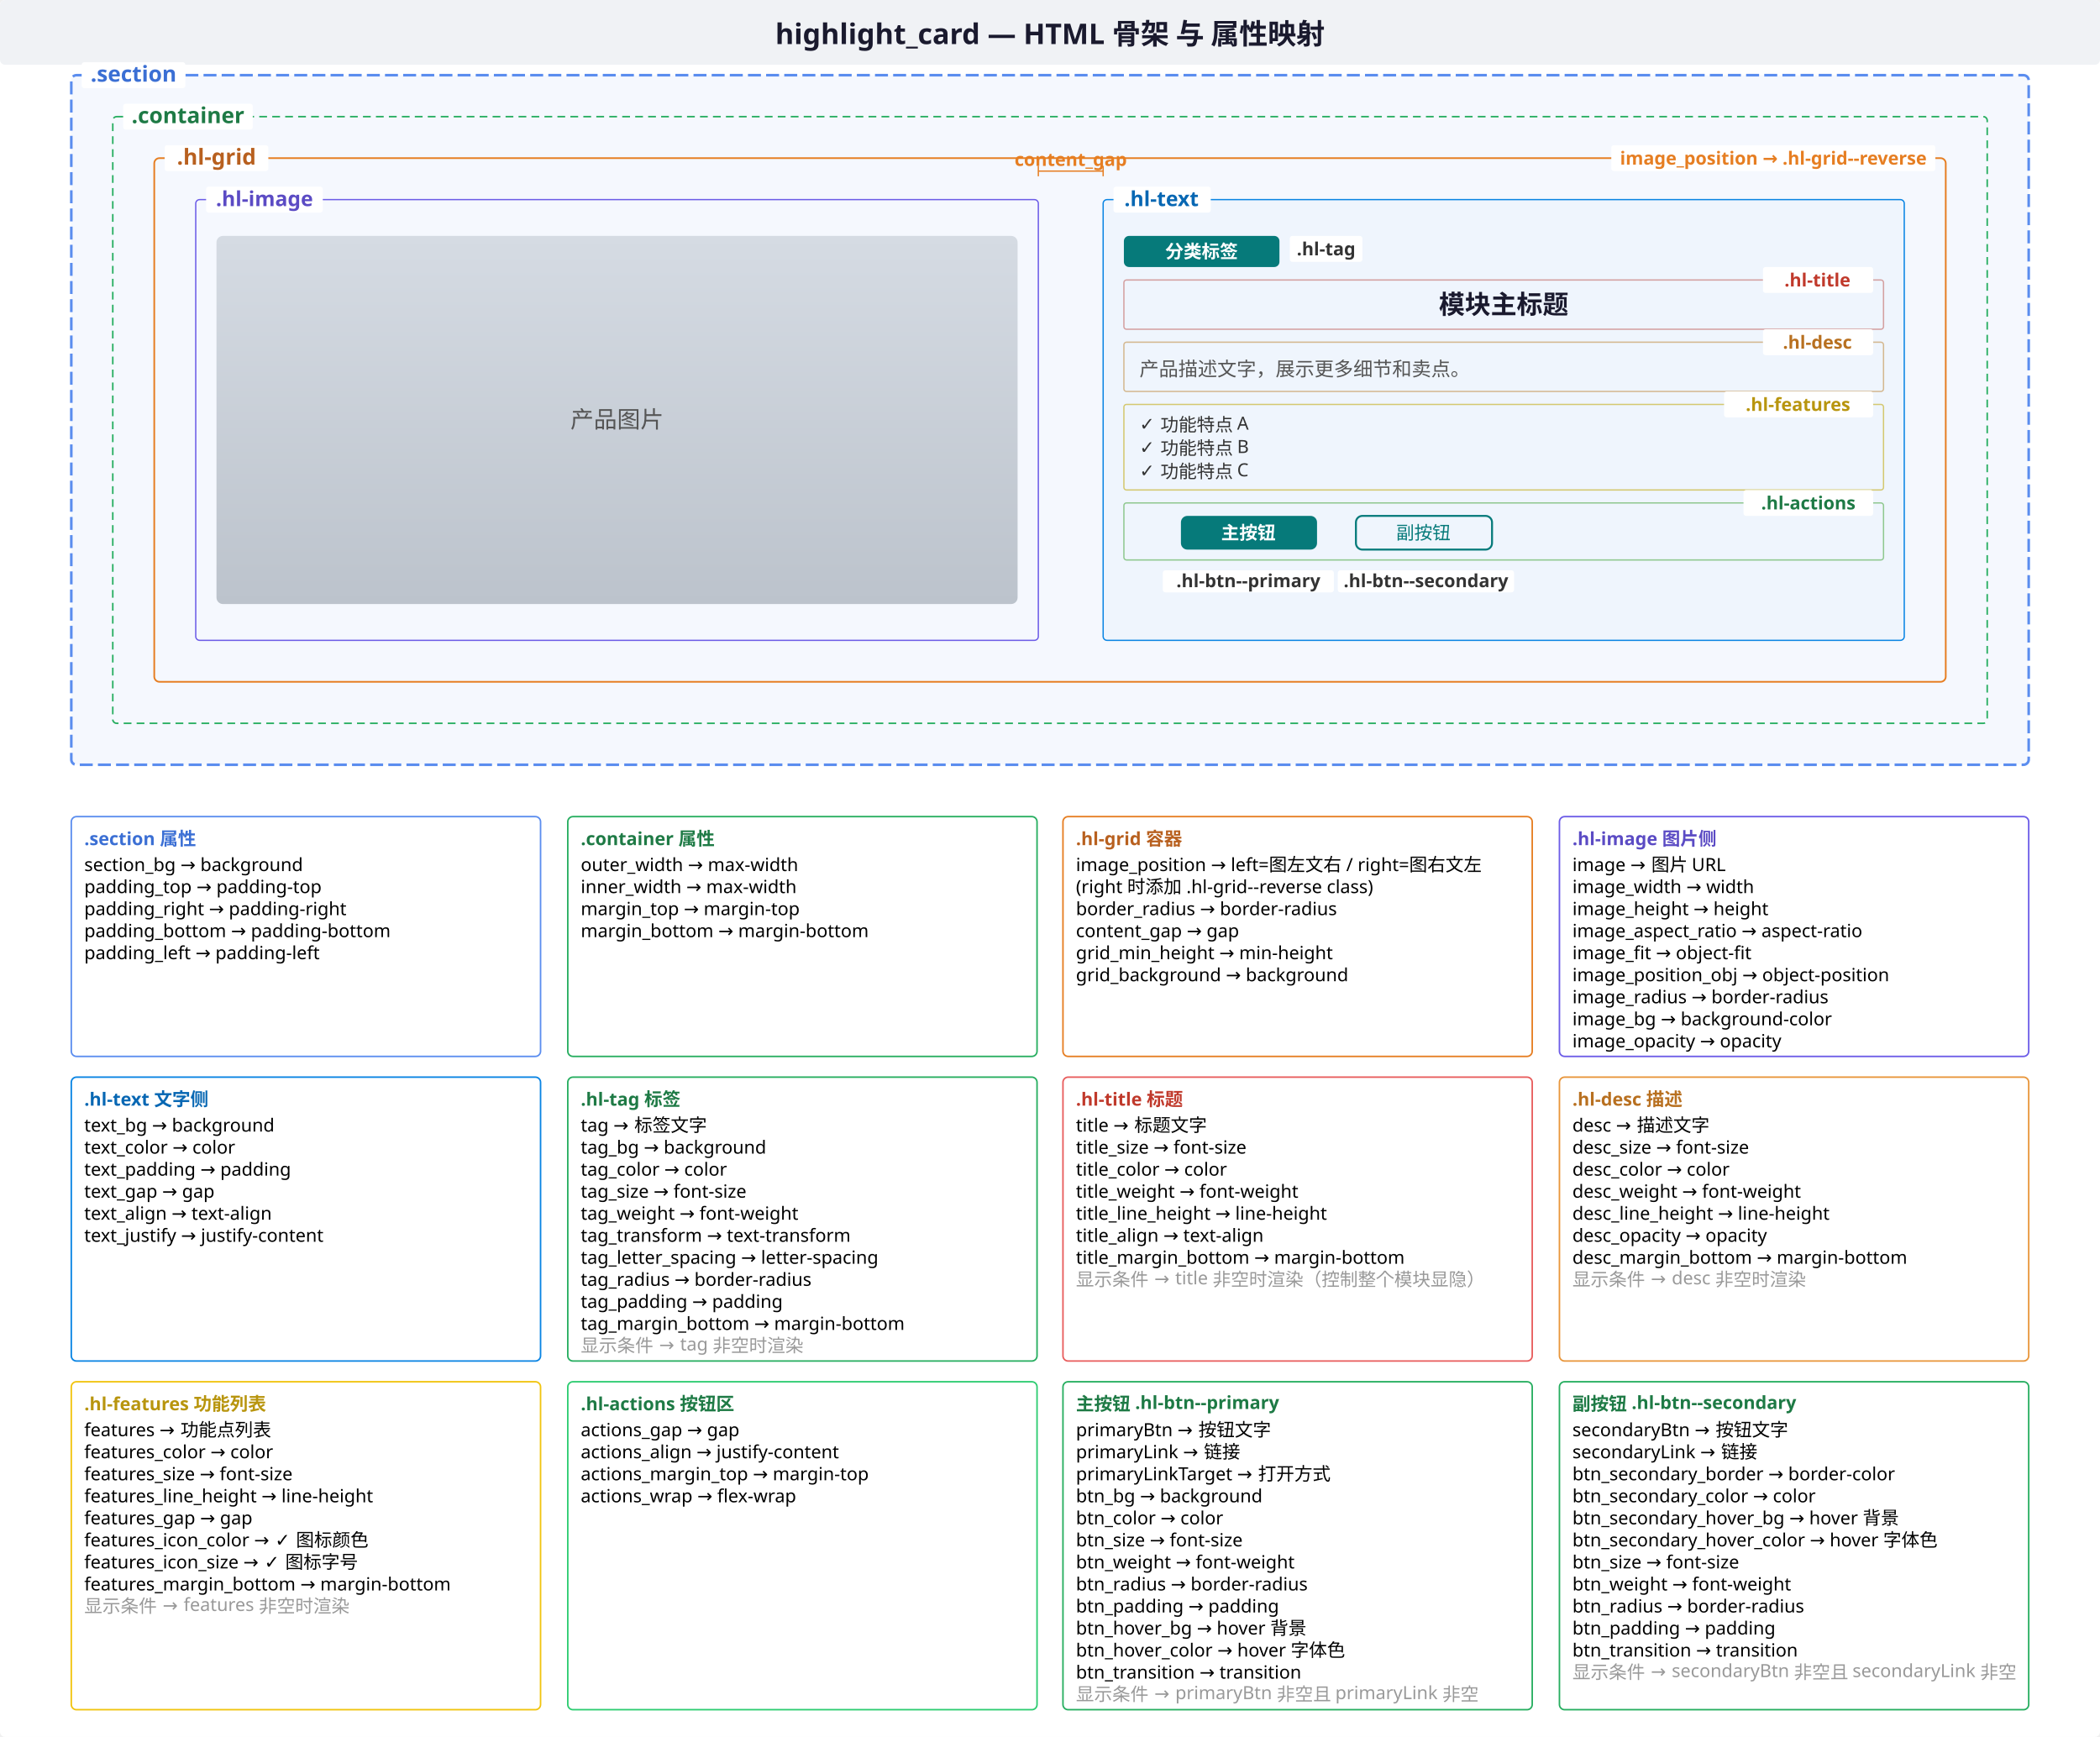
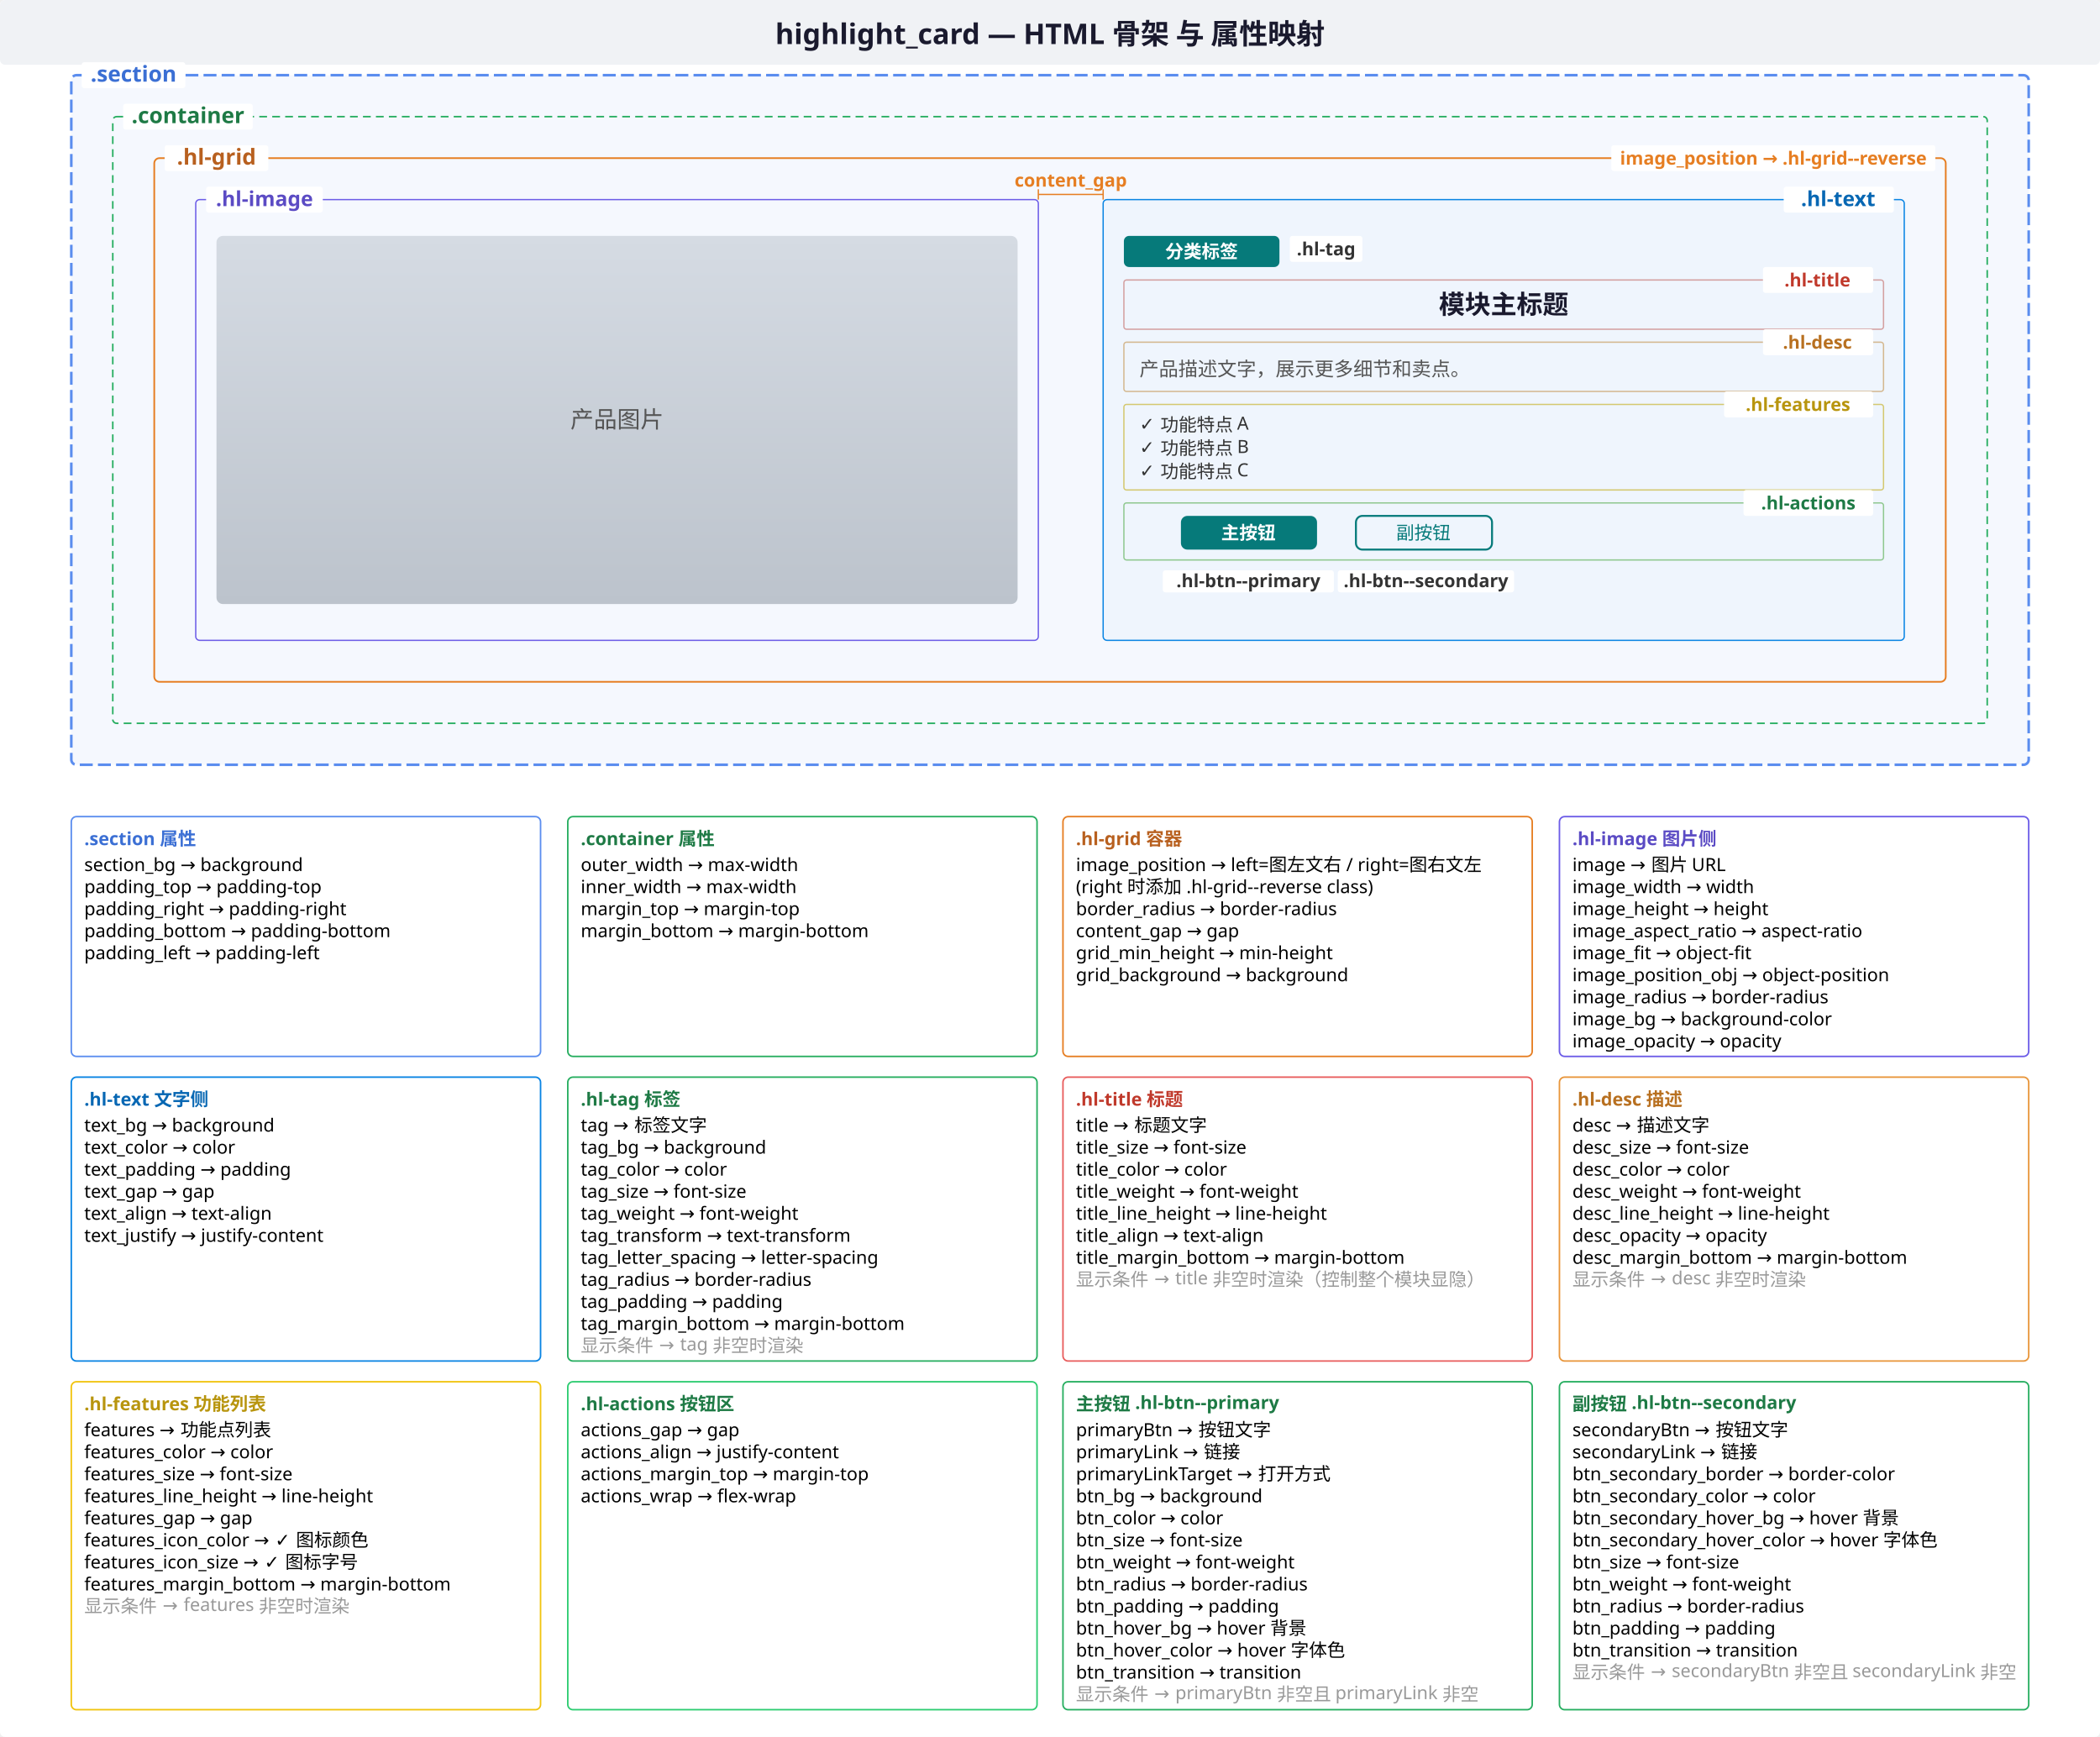
<svg xmlns="http://www.w3.org/2000/svg" viewBox="0 0 1620 1340" width="1620" height="1340">
  <defs>
    <linearGradient id="imgG" x1="0" y1="0" x2="0" y2="1">
      <stop offset="0%" stop-color="#d5dbe3" />
      <stop offset="100%" stop-color="#bcc3cc" />
    </linearGradient>
  </defs>
  <style>text{font-family:"Microsoft YaHei","PingFang SC",sans-serif}</style>
  <rect x="0" y="0" width="1620" height="1340" fill="#fff" rx="4" />
  <rect x="0" y="0" width="1620" height="50" fill="#f0f2f5" rx="4" />
  <text x="810" y="34" text-anchor="middle" font-size="22" font-weight="bold" fill="#1a1a2e">highlight_card — HTML 骨架 与 属性映射</text>
  <g transform="translate(40, 0)">
    <rect x="15" y="58" width="1510" height="532" fill="rgba(91,141,239,0.06)" stroke="#5b8def" stroke-width="2" stroke-dasharray="10 4" rx="4" />
    <rect x="23" y="48" width="80" height="20" fill="#fff" rx="2" />
    <text x="63" y="63" text-anchor="middle" font-size="17" fill="#3b6fd4" font-weight="bold">.section</text>
    <rect x="47" y="90" width="1446" height="468" fill="none" stroke="#27ae60" stroke-width="1.2" stroke-dasharray="6 4" rx="3" />
    <rect x="55" y="80" width="100" height="20" fill="#fff" rx="2" />
    <text x="105" y="95" text-anchor="middle" font-size="17" fill="#1e7a45" font-weight="bold">.container</text>
    <rect x="79" y="122" width="1382" height="404" fill="none" stroke="#e67e22" stroke-width="1.3" rx="4" />
    <rect x="87" y="112" width="80" height="20" fill="#fff" rx="2" />
    <text x="127" y="127" text-anchor="middle" font-size="17" fill="#b8601f" font-weight="bold">.hl-grid</text>
    <rect x="1203" y="112" width="250" height="20" fill="#fff" rx="2" />
    <text x="1328" y="127" text-anchor="middle" font-size="14" fill="#e67e22" font-weight="bold">image_position → .hl-grid--reverse</text>
-     <line x1="761" y1="132" x2="811" y2="132" stroke="#e67e22" stroke-width="1" />
-     <line x1="761" y1="128" x2="761" y2="136" stroke="#e67e22" stroke-width="1" />
-     <line x1="811" y1="128" x2="811" y2="136" stroke="#e67e22" stroke-width="1" />
-     <text x="786" y="128" text-anchor="middle" font-size="14" fill="#e67e22" font-weight="bold">content_gap</text>
+     <line x1="761" y1="150" x2="811" y2="150" stroke="#e67e22" stroke-width="1" />
+     <line x1="761" y1="146" x2="761" y2="154" stroke="#e67e22" stroke-width="1" />
+     <line x1="811" y1="146" x2="811" y2="154" stroke="#e67e22" stroke-width="1" />
+     <text x="786" y="144" text-anchor="middle" font-size="14" fill="#e67e22" font-weight="bold">content_gap</text>
    <rect x="111" y="154" width="650" height="340" fill="none" stroke="#6c5ce7" stroke-width="1" rx="3" />
    <rect x="119" y="144" width="90" height="20" fill="#fff" rx="2" />
    <text x="164" y="159" text-anchor="middle" font-size="16" fill="#5b4bc4" font-weight="bold">.hl-image</text>
    <rect x="127" y="182" width="618" height="284" fill="url(#imgG)" rx="5" />
    <text x="436" y="330" text-anchor="middle" font-size="18" fill="#555">产品图片</text>
    <rect x="811" y="154" width="618" height="340" fill="rgba(9,132,227,0.025)" stroke="#0984e3" stroke-width="1" rx="3" />
-     <rect x="819" y="144" width="75" height="20" fill="#fff" rx="2" />
-     <text x="856" y="159" text-anchor="middle" font-size="16" fill="#0767b3" font-weight="bold">.hl-text</text>
+     <rect x="1336" y="144" width="85" height="20" fill="#fff" rx="2" />
+     <text x="1378" y="159" text-anchor="middle" font-size="16" fill="#0767b3" font-weight="bold">.hl-text</text>
    <rect x="827" y="182" width="120" height="24" fill="#067a7a" rx="4" />
    <text x="887" y="199" text-anchor="middle" font-size="14" fill="#fff" font-weight="bold">分类标签</text>
    <rect x="955" y="182" width="56" height="20" fill="#fff" rx="2" />
    <text x="983" y="197" text-anchor="middle" font-size="14" fill="#333" font-weight="bold">.hl-tag</text>
    <rect x="827" y="216" width="586" height="38" fill="none" stroke="#d4a0a0" stroke-width="1" rx="2" />
    <rect x="1320" y="206" width="85" height="20" fill="#fff" rx="2" />
    <text x="1362" y="221" text-anchor="middle" font-size="14" fill="#c0392b" font-weight="bold">.hl-title</text>
    <text x="1120" y="242" text-anchor="middle" font-size="20" fill="#1a1a2e" font-weight="bold">模块主标题</text>
    <rect x="827" y="264" width="586" height="38" fill="none" stroke="#d4b890" stroke-width="1" rx="2" />
    <rect x="1320" y="254" width="85" height="20" fill="#fff" rx="2" />
    <text x="1362" y="269" text-anchor="middle" font-size="14" fill="#b87020" font-weight="bold">.hl-desc</text>
    <text x="839" y="290" font-size="15" fill="#555">产品描述文字，展示更多细节和卖点。</text>
    <rect x="827" y="312" width="586" height="66" fill="none" stroke="#d4c870" stroke-width="1" rx="2" />
    <rect x="1290" y="302" width="115" height="20" fill="#fff" rx="2" />
    <text x="1347" y="317" text-anchor="middle" font-size="14" fill="#b8950e" font-weight="bold">.hl-features</text>
    <text x="839" y="332" font-size="14" fill="#333">✓ 功能特点 A</text>
    <text x="839" y="350" font-size="14" fill="#333">✓ 功能特点 B</text>
    <text x="839" y="368" font-size="14" fill="#333">✓ 功能特点 C</text>
    <rect x="827" y="388" width="586" height="44" fill="none" stroke="#90c890" stroke-width="1" rx="2" />
    <rect x="1305" y="378" width="100" height="20" fill="#fff" rx="2" />
    <text x="1355" y="393" text-anchor="middle" font-size="14" fill="#1e7a45" font-weight="bold">.hl-actions</text>
    <rect x="871" y="398" width="105" height="26" fill="#067a7a" rx="5" />
    <text x="923" y="416" text-anchor="middle" font-size="14" fill="#fff" font-weight="bold">主按钮</text>
    <rect x="857" y="440" width="132" height="17" fill="#fff" rx="2" />
    <text x="923" y="453" text-anchor="middle" font-size="14" fill="#333" font-weight="bold">.hl-btn--primary</text>
    <rect x="1006" y="398" width="105" height="26" fill="none" stroke="#067a7a" stroke-width="1.5" rx="5" />
    <text x="1058" y="416" text-anchor="middle" font-size="14" fill="#067a7a">副按钮</text>
    <rect x="992" y="440" width="136" height="17" fill="#fff" rx="2" />
    <text x="1060" y="453" text-anchor="middle" font-size="14" fill="#333" font-weight="bold">.hl-btn--secondary</text>
  </g>
  <g transform="translate(40, 0)">
    <rect x="15" y="630" width="362" height="185" fill="#fff" stroke="#5b8def" stroke-width="1.2" rx="4" />
    <text x="25" y="652" font-size="14" fill="#3b6fd4" font-weight="bold">.section 属性</text>
    <text x="25" y="672" font-size="14">section_bg → background</text>
    <text x="25" y="689" font-size="14">padding_top → padding-top</text>
    <text x="25" y="706" font-size="14">padding_right → padding-right</text>
    <text x="25" y="723" font-size="14">padding_bottom → padding-bottom</text>
    <text x="25" y="740" font-size="14">padding_left → padding-left</text>
    <rect x="398" y="630" width="362" height="185" fill="#fff" stroke="#27ae60" stroke-width="1.2" rx="4" />
    <text x="408" y="652" font-size="14" fill="#1e7a45" font-weight="bold">.container 属性</text>
    <text x="408" y="672" font-size="14">outer_width → max-width</text>
    <text x="408" y="689" font-size="14">inner_width → max-width</text>
    <text x="408" y="706" font-size="14">margin_top → margin-top</text>
    <text x="408" y="723" font-size="14">margin_bottom → margin-bottom</text>
    <rect x="780" y="630" width="362" height="185" fill="#fff" stroke="#e67e22" stroke-width="1.2" rx="4" />
    <text x="790" y="652" font-size="14" fill="#b8601f" font-weight="bold">.hl-grid 容器</text>
    <text x="790" y="672" font-size="14">image_position → left=图左文右 / right=图右文左</text>
    <text x="790" y="689" font-size="14">  (right 时添加 .hl-grid--reverse class)</text>
    <text x="790" y="706" font-size="14">border_radius → border-radius</text>
    <text x="790" y="723" font-size="14">content_gap → gap</text>
    <text x="790" y="740" font-size="14">grid_min_height → min-height</text>
    <text x="790" y="757" font-size="14">grid_background → background</text>
    <rect x="1163" y="630" width="362" height="185" fill="#fff" stroke="#6c5ce7" stroke-width="1.2" rx="4" />
    <text x="1173" y="652" font-size="14" fill="#5b4bc4" font-weight="bold">.hl-image 图片侧</text>
    <text x="1173" y="672" font-size="14">image → 图片 URL</text>
    <text x="1173" y="689" font-size="14">image_width → width</text>
    <text x="1173" y="706" font-size="14">image_height → height</text>
    <text x="1173" y="723" font-size="14">image_aspect_ratio → aspect-ratio</text>
    <text x="1173" y="740" font-size="14">image_fit → object-fit</text>
    <text x="1173" y="757" font-size="14">image_position_obj → object-position</text>
    <text x="1173" y="774" font-size="14">image_radius → border-radius</text>
    <text x="1173" y="791" font-size="14">image_bg → background-color</text>
    <text x="1173" y="808" font-size="14">image_opacity → opacity</text>
    <rect x="15" y="831" width="362" height="219" fill="#fff" stroke="#0984e3" stroke-width="1.2" rx="4" />
    <text x="25" y="853" font-size="14" fill="#0767b3" font-weight="bold">.hl-text 文字侧</text>
    <text x="25" y="873" font-size="14">text_bg → background</text>
    <text x="25" y="890" font-size="14">text_color → color</text>
    <text x="25" y="907" font-size="14">text_padding → padding</text>
    <text x="25" y="924" font-size="14">text_gap → gap</text>
    <text x="25" y="941" font-size="14">text_align → text-align</text>
    <text x="25" y="958" font-size="14">text_justify → justify-content</text>
    <rect x="398" y="831" width="362" height="219" fill="#fff" stroke="#27ae60" stroke-width="1.2" rx="4" />
    <text x="408" y="853" font-size="14" fill="#1e7a45" font-weight="bold">.hl-tag 标签</text>
    <text x="408" y="873" font-size="14">tag → 标签文字</text>
    <text x="408" y="890" font-size="14">tag_bg → background</text>
    <text x="408" y="907" font-size="14">tag_color → color</text>
    <text x="408" y="924" font-size="14">tag_size → font-size</text>
    <text x="408" y="941" font-size="14">tag_weight → font-weight</text>
    <text x="408" y="958" font-size="14">tag_transform → text-transform</text>
    <text x="408" y="975" font-size="14">tag_letter_spacing → letter-spacing</text>
    <text x="408" y="992" font-size="14">tag_radius → border-radius</text>
    <text x="408" y="1009" font-size="14">tag_padding → padding</text>
    <text x="408" y="1026" font-size="14">tag_margin_bottom → margin-bottom</text>
    <text x="408" y="1043" font-size="14" fill="#999">显示条件 → tag 非空时渲染</text>
    <rect x="780" y="831" width="362" height="219" fill="#fff" stroke="#e85d5d" stroke-width="1.2" rx="4" />
    <text x="790" y="853" font-size="14" fill="#c0392b" font-weight="bold">.hl-title 标题</text>
    <text x="790" y="873" font-size="14">title → 标题文字</text>
    <text x="790" y="890" font-size="14">title_size → font-size</text>
    <text x="790" y="907" font-size="14">title_color → color</text>
    <text x="790" y="924" font-size="14">title_weight → font-weight</text>
    <text x="790" y="941" font-size="14">title_line_height → line-height</text>
    <text x="790" y="958" font-size="14">title_align → text-align</text>
    <text x="790" y="975" font-size="14">title_margin_bottom → margin-bottom</text>
    <text x="790" y="992" font-size="14" fill="#999">显示条件 → title 非空时渲染（控制整个模块显隐）</text>
    <rect x="1163" y="831" width="362" height="219" fill="#fff" stroke="#e8963b" stroke-width="1.2" rx="4" />
    <text x="1173" y="853" font-size="14" fill="#b87020" font-weight="bold">.hl-desc 描述</text>
    <text x="1173" y="873" font-size="14">desc → 描述文字</text>
    <text x="1173" y="890" font-size="14">desc_size → font-size</text>
    <text x="1173" y="907" font-size="14">desc_color → color</text>
    <text x="1173" y="924" font-size="14">desc_weight → font-weight</text>
    <text x="1173" y="941" font-size="14">desc_line_height → line-height</text>
    <text x="1173" y="958" font-size="14">desc_opacity → opacity</text>
    <text x="1173" y="975" font-size="14">desc_margin_bottom → margin-bottom</text>
    <text x="1173" y="992" font-size="14" fill="#999">显示条件 → desc 非空时渲染</text>
    <rect x="15" y="1066" width="362" height="253" fill="#fff" stroke="#f1c40f" stroke-width="1.2" rx="4" />
    <text x="25" y="1088" font-size="14" fill="#b8950e" font-weight="bold">.hl-features 功能列表</text>
    <text x="25" y="1108" font-size="14">features → 功能点列表</text>
    <text x="25" y="1125" font-size="14">features_color → color</text>
    <text x="25" y="1142" font-size="14">features_size → font-size</text>
    <text x="25" y="1159" font-size="14">features_line_height → line-height</text>
    <text x="25" y="1176" font-size="14">features_gap → gap</text>
    <text x="25" y="1193" font-size="14">features_icon_color → ✓ 图标颜色</text>
    <text x="25" y="1210" font-size="14">features_icon_size → ✓ 图标字号</text>
    <text x="25" y="1227" font-size="14">features_margin_bottom → margin-bottom</text>
    <text x="25" y="1244" font-size="14" fill="#999">显示条件 → features 非空时渲染</text>
    <rect x="398" y="1066" width="362" height="253" fill="#fff" stroke="#2ecc71" stroke-width="1.2" rx="4" />
    <text x="408" y="1088" font-size="14" fill="#1e7a45" font-weight="bold">.hl-actions 按钮区</text>
    <text x="408" y="1108" font-size="14">actions_gap → gap</text>
    <text x="408" y="1125" font-size="14">actions_align → justify-content</text>
    <text x="408" y="1142" font-size="14">actions_margin_top → margin-top</text>
    <text x="408" y="1159" font-size="14">actions_wrap → flex-wrap</text>
    <rect x="780" y="1066" width="362" height="253" fill="#fff" stroke="#27ae60" stroke-width="1.2" rx="4" />
    <text x="790" y="1088" font-size="14" fill="#1e7a45" font-weight="bold">主按钮 .hl-btn--primary</text>
    <text x="790" y="1108" font-size="14">primaryBtn → 按钮文字</text>
    <text x="790" y="1125" font-size="14">primaryLink → 链接</text>
    <text x="790" y="1142" font-size="14">primaryLinkTarget → 打开方式</text>
    <text x="790" y="1159" font-size="14">btn_bg → background</text>
    <text x="790" y="1176" font-size="14">btn_color → color</text>
    <text x="790" y="1193" font-size="14">btn_size → font-size</text>
    <text x="790" y="1210" font-size="14">btn_weight → font-weight</text>
    <text x="790" y="1227" font-size="14">btn_radius → border-radius</text>
    <text x="790" y="1244" font-size="14">btn_padding → padding</text>
    <text x="790" y="1261" font-size="14">btn_hover_bg → hover 背景</text>
    <text x="790" y="1278" font-size="14">btn_hover_color → hover 字体色</text>
    <text x="790" y="1295" font-size="14">btn_transition → transition</text>
    <text x="790" y="1312" font-size="14" fill="#999">显示条件 → primaryBtn 非空且 primaryLink 非空</text>
    <rect x="1163" y="1066" width="362" height="253" fill="#fff" stroke="#27ae60" stroke-width="1.2" rx="4" />
    <text x="1173" y="1088" font-size="14" fill="#1e7a45" font-weight="bold">副按钮 .hl-btn--secondary</text>
    <text x="1173" y="1108" font-size="14">secondaryBtn → 按钮文字</text>
    <text x="1173" y="1125" font-size="14">secondaryLink → 链接</text>
    <text x="1173" y="1142" font-size="14">btn_secondary_border → border-color</text>
    <text x="1173" y="1159" font-size="14">btn_secondary_color → color</text>
    <text x="1173" y="1176" font-size="14">btn_secondary_hover_bg → hover 背景</text>
    <text x="1173" y="1193" font-size="14">btn_secondary_hover_color → hover 字体色</text>
    <text x="1173" y="1210" font-size="14">btn_size → font-size</text>
    <text x="1173" y="1227" font-size="14">btn_weight → font-weight</text>
    <text x="1173" y="1244" font-size="14">btn_radius → border-radius</text>
    <text x="1173" y="1261" font-size="14">btn_padding → padding</text>
    <text x="1173" y="1278" font-size="14">btn_transition → transition</text>
    <text x="1173" y="1295" font-size="14" fill="#999">显示条件 → secondaryBtn 非空且 secondaryLink 非空</text>
  </g>
</svg>
